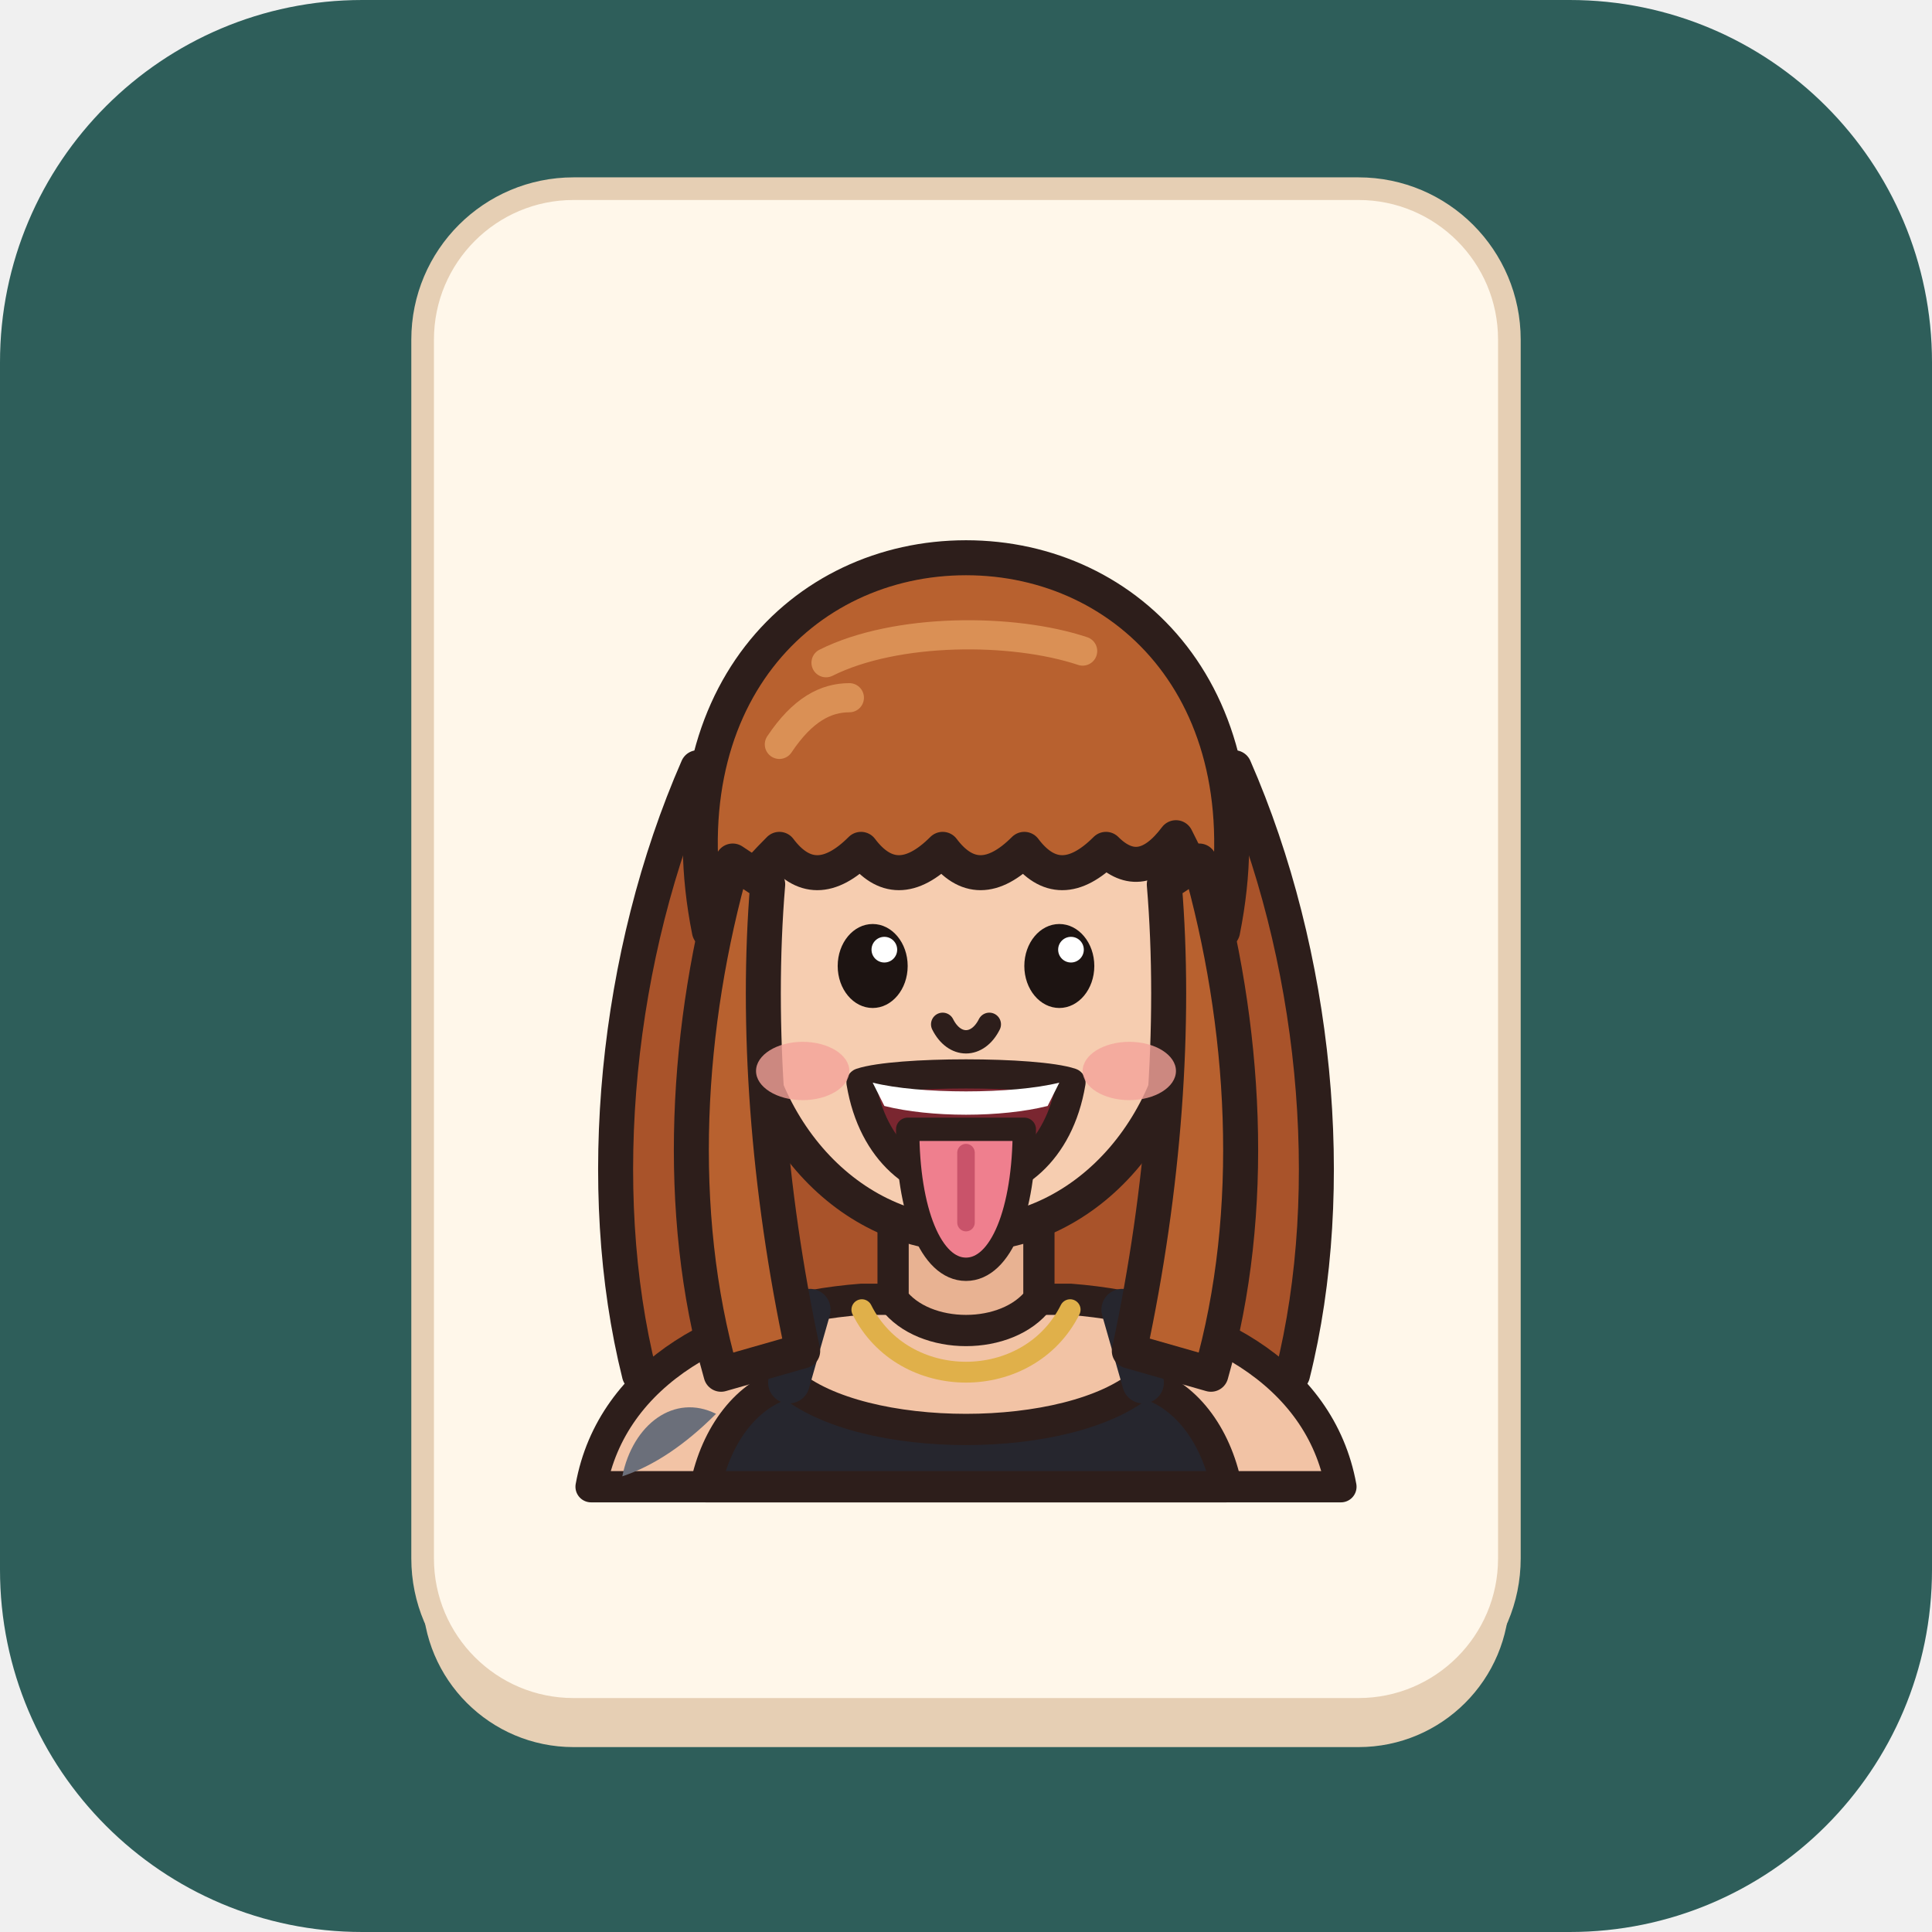
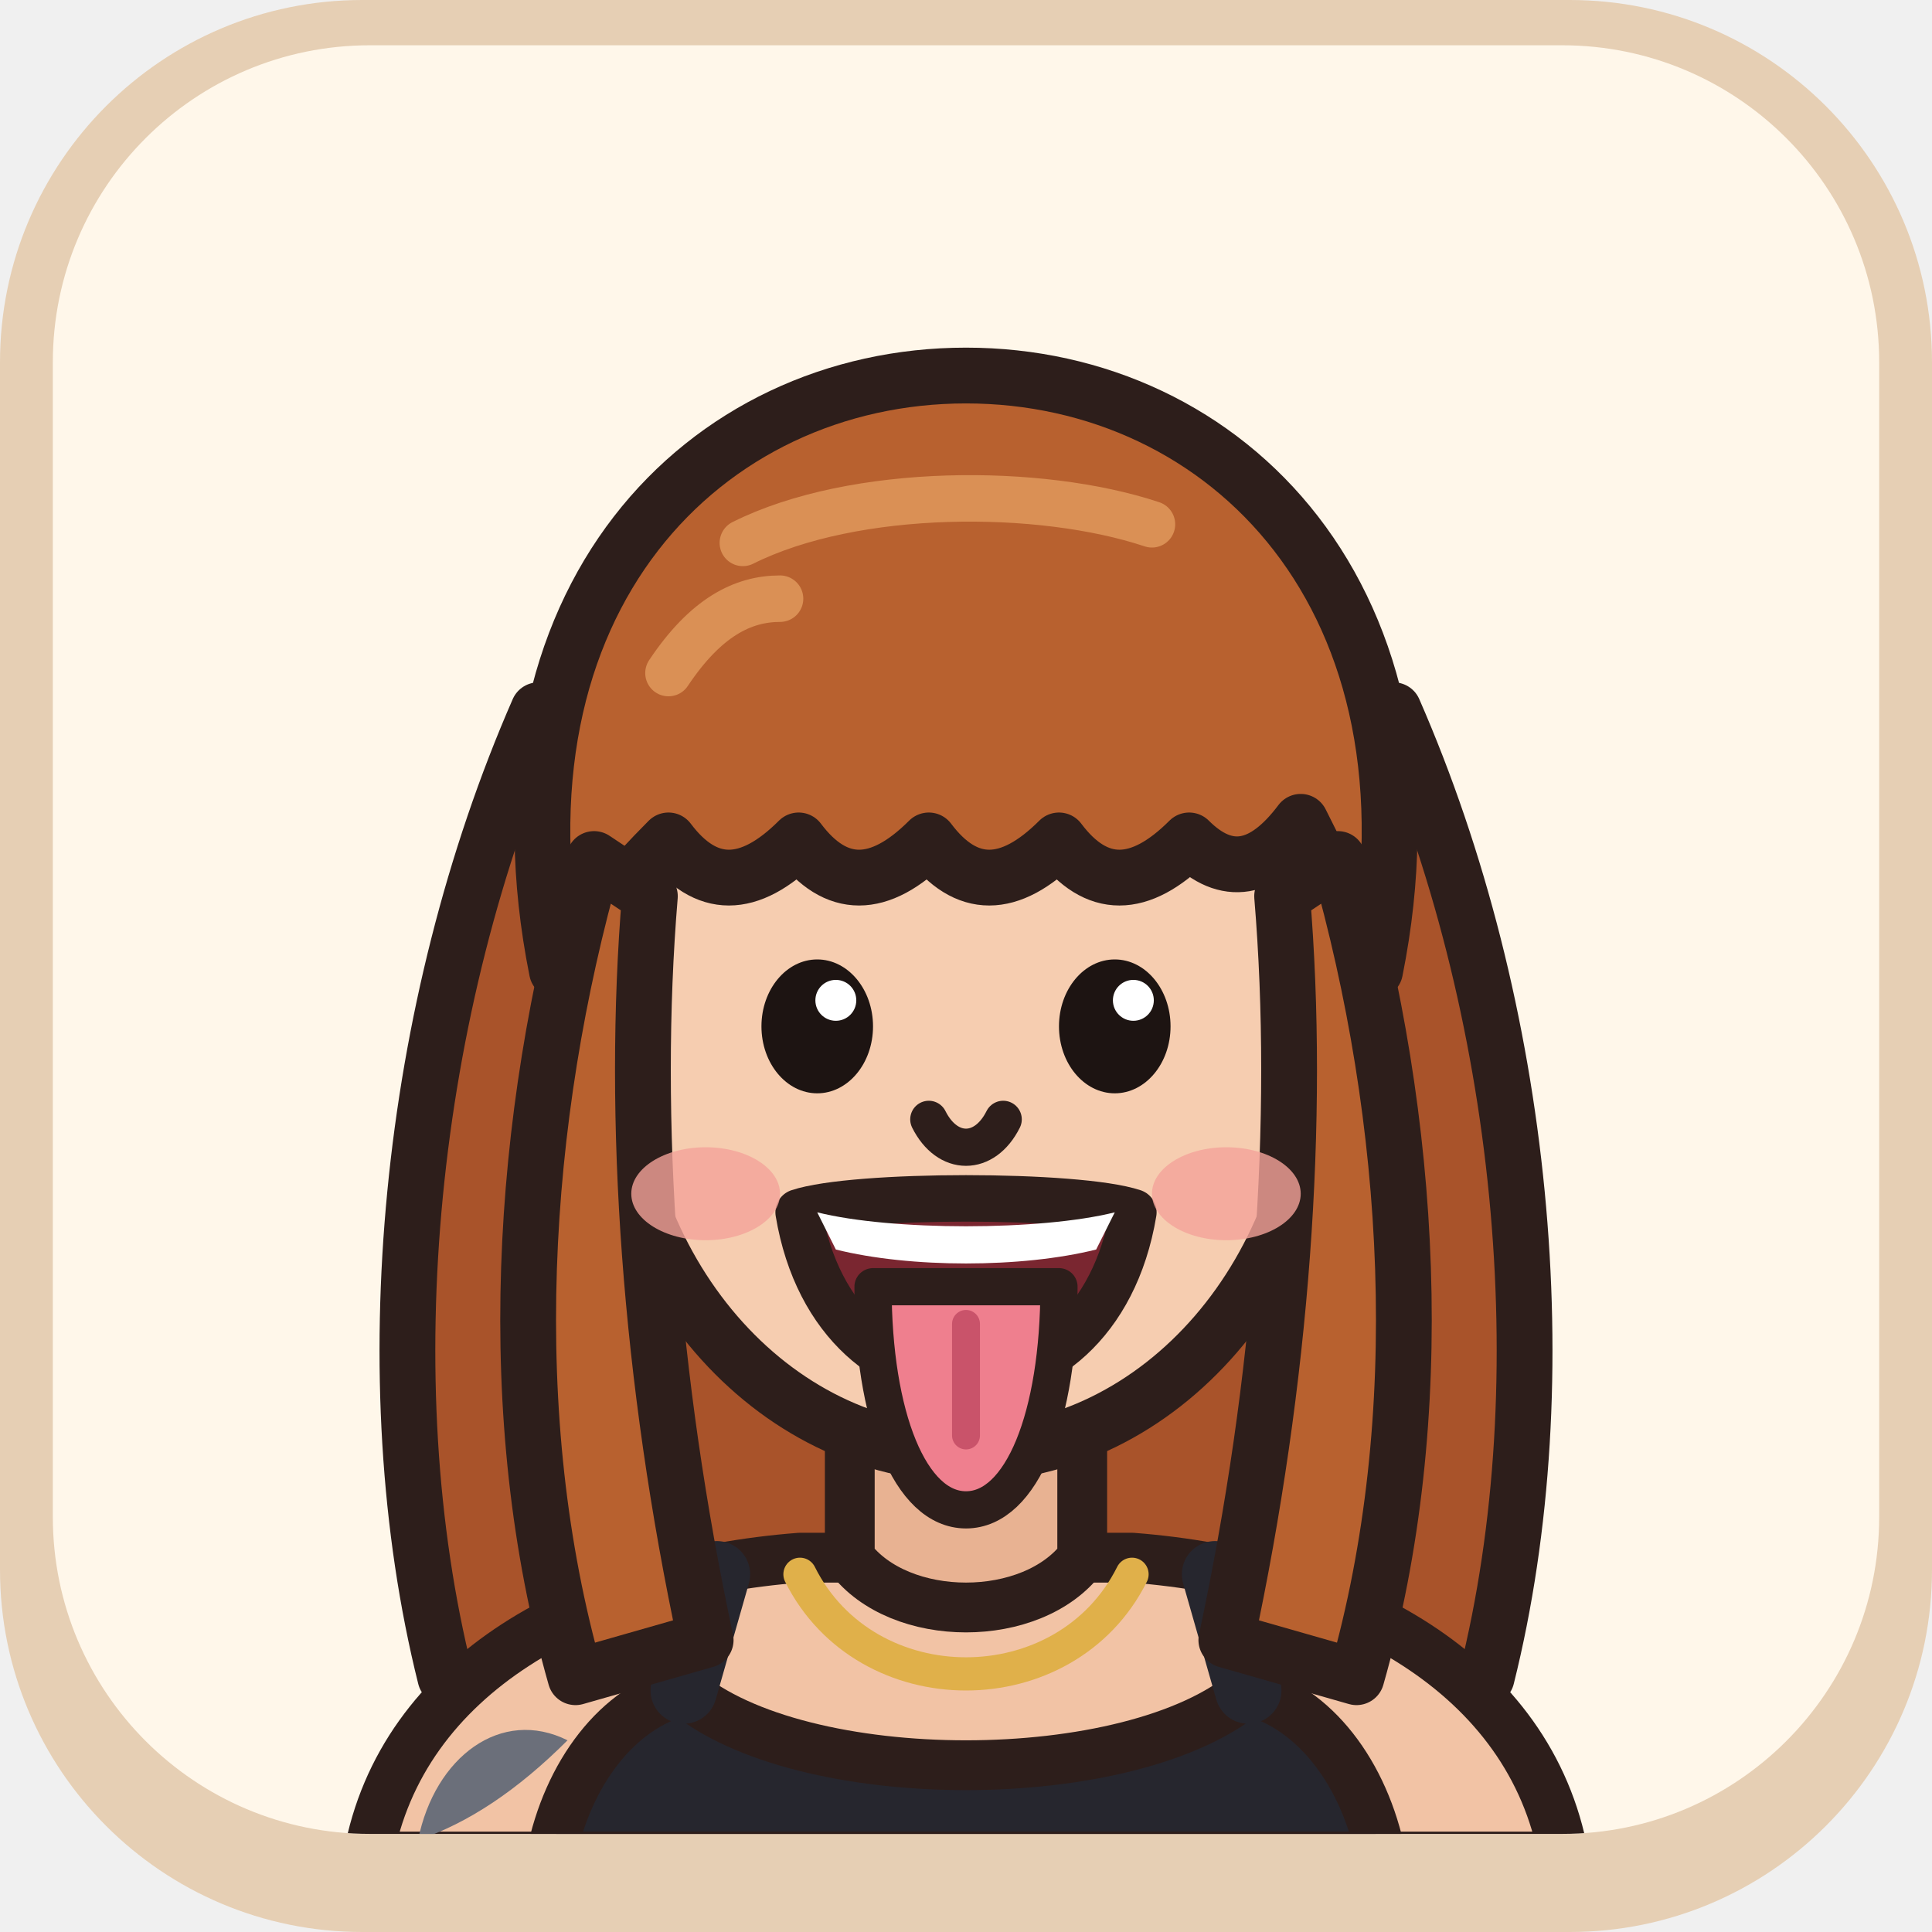
<svg xmlns="http://www.w3.org/2000/svg" viewBox="0 0 512 512">
-   <rect width="512" height="512" rx="96" fill="#2e5e5a" />
-   <rect x="112" y="60" width="288" height="403" rx="40" fill="#e6cfb4" />
-   <rect x="112" y="50" width="288" height="403" rx="40" fill="#fff7ea" stroke="#e6cfb4" stroke-width="6" />
-   <g transform="translate(118 118) scale(2.76)">
-     <g stroke="#2d1e1b" stroke-width="3" stroke-linejoin="round" stroke-linecap="round">
-       <path transform="translate(50 78) scale(1.12) translate(-50 -78)" d="M27 36 C 20 52 18 72 22 88 L 78 88 C 82 72 80 52 73 36 Z" fill="#a9532a" />
-       <path d="M14 100 C 16 89 27 83 40 82 L 60 82 C 73 83 84 89 86 100 Z" fill="#f2c3a5" />
-       <path d="M43 68 L 43 82 C 46 86 54 86 57 82 L 57 68 Z" fill="#e8b292" />
-       <path d="M25 100 C 26 95 29 91 33 90 C 40 96 60 96 67 90 C 71 91 74 95 75 100 Z" fill="#26262e" />
-       <path d="M33 90 L 35 83 M 67 90 L 65 83" fill="none" stroke="#26262e" stroke-width="4" />
-       <path d="M40 83 C 44 91 56 91 60 83" fill="none" stroke="#e0b04a" stroke-width="2" />
-       <g transform="translate(50 78) scale(1.12) translate(-50 -78)">
-         <ellipse cx="50" cy="54" rx="19" ry="22" fill="#f6cdb0" />
-         <path d="M28 50 C 24 30 36 18 50 18 C 64 18 76 30 72 50 C 70 46 69 44 68 42 Q 65 46 62 43 Q 58 47 55 43 Q 51 47 48 43 Q 44 47 41 43 Q 37 47 34 43 Q 31 46 28 50 Z" fill="#b8612f" />
-         <path d="M30 44 C 26 58 25 74 29 88 L 36 86 C 33 72 32 58 33 46 Z" fill="#b8612f" />
-         <path d="M70 44 C 74 58 75 74 71 88 L 64 86 C 67 72 68 58 67 46 Z" fill="#b8612f" />
-         <path d="M38 27 C 44 24 54 24 60 26 M 34 34 C 36 31 38 30 40 30" fill="none" stroke="#da9055" stroke-width="2.5" />
-         <ellipse cx="42" cy="53" rx="3" ry="3.6" fill="#1d1412" stroke="none" />
-         <ellipse cx="58" cy="53" rx="3" ry="3.6" fill="#1d1412" stroke="none" />
-         <circle cx="43" cy="51.6" r="1.1" fill="#fff" stroke="none" />
-         <circle cx="59" cy="51.6" r="1.1" fill="#fff" stroke="none" />
-         <path d="M48 58 C 49 60 51 60 52 58" fill="none" stroke-width="2" />
-         <path d="M41 63 C 44 62 56 62 59 63 C 58 69 54 72 50 72 C 46 72 42 69 41 63 Z" fill="#7a2630" stroke-width="2.5" />
-         <path d="M42 63 C 46 64 54 64 58 63 L 57 65 C 53 66 47 66 43 65 Z" fill="#fff" stroke="none" />
-         <path d="M45 67 C 45 74 47 79 50 79 C 53 79 55 74 55 67 Z" fill="#ef7f8e" stroke-width="2" />
-         <path d="M50 69 L 50 75" fill="none" stroke="#c9536a" stroke-width="1.5" />
-         <ellipse cx="36" cy="62" rx="4" ry="2.5" fill="#f4a39a" stroke="none" opacity="0.8" />
-         <ellipse cx="64" cy="62" rx="4" ry="2.5" fill="#f4a39a" stroke="none" opacity="0.8" />
+   <defs>
+     <clipPath id="tile">
+       <rect x="14" y="12" width="484" height="474" rx="84" />
+     </clipPath>
+   </defs>
+   <rect width="512" height="512" rx="96" fill="#e6cfb4" />
+   <rect x="14" y="12" width="484" height="474" rx="84" fill="#fff7ea" />
+   <g clip-path="url(#tile)">
+     <g transform="translate(36 52) scale(4.4)">
+       <g stroke="#2d1e1b" stroke-width="3" stroke-linejoin="round" stroke-linecap="round">
+         <path transform="translate(50 78) scale(1.12) translate(-50 -78)" d="M27 36 C 20 52 18 72 22 88 L 78 88 C 82 72 80 52 73 36 Z" fill="#a9532a" />
+         <path d="M14 100 C 16 89 27 83 40 82 L 60 82 C 73 83 84 89 86 100 Z" fill="#f2c3a5" />
+         <path d="M43 68 L 43 82 C 46 86 54 86 57 82 L 57 68 Z" fill="#e8b292" />
+         <path d="M25 100 C 26 95 29 91 33 90 C 40 96 60 96 67 90 C 71 91 74 95 75 100 Z" fill="#26262e" />
+         <path d="M33 90 L 35 83 M 67 90 L 65 83" fill="none" stroke="#26262e" stroke-width="4" />
+         <path d="M40 83 C 44 91 56 91 60 83" fill="none" stroke="#e0b04a" stroke-width="2" />
+         <g transform="translate(50 78) scale(1.12) translate(-50 -78)">
+           <ellipse cx="50" cy="54" rx="19" ry="22" fill="#f6cdb0" />
+           <path d="M28 50 C 24 30 36 18 50 18 C 64 18 76 30 72 50 C 70 46 69 44 68 42 Q 65 46 62 43 Q 58 47 55 43 Q 51 47 48 43 Q 44 47 41 43 Q 37 47 34 43 Q 31 46 28 50 Z" fill="#b8612f" />
+           <path d="M30 44 C 26 58 25 74 29 88 L 36 86 C 33 72 32 58 33 46 Z" fill="#b8612f" />
+           <path d="M70 44 C 74 58 75 74 71 88 L 64 86 C 67 72 68 58 67 46 Z" fill="#b8612f" />
+           <path d="M38 27 C 44 24 54 24 60 26 M 34 34 C 36 31 38 30 40 30" fill="none" stroke="#da9055" stroke-width="2.5" />
+           <ellipse cx="42" cy="53" rx="3" ry="3.6" fill="#1d1412" stroke="none" />
+           <ellipse cx="58" cy="53" rx="3" ry="3.6" fill="#1d1412" stroke="none" />
+           <circle cx="43" cy="51.6" r="1.1" fill="#fff" stroke="none" />
+           <circle cx="59" cy="51.6" r="1.1" fill="#fff" stroke="none" />
+           <path d="M48 58 C 49 60 51 60 52 58" fill="none" stroke-width="2" />
+           <path d="M41 63 C 44 62 56 62 59 63 C 58 69 54 72 50 72 C 46 72 42 69 41 63 Z" fill="#7a2630" stroke-width="2.5" />
+           <path d="M42 63 C 46 64 54 64 58 63 L 57 65 C 53 66 47 66 43 65 Z" fill="#fff" stroke="none" />
+           <path d="M45 67 C 45 74 47 79 50 79 C 53 79 55 74 55 67 Z" fill="#ef7f8e" stroke-width="2" />
+           <path d="M50 69 L 50 75" fill="none" stroke="#c9536a" stroke-width="1.5" />
+           <ellipse cx="36" cy="62" rx="4" ry="2.5" fill="#f4a39a" stroke="none" opacity="0.8" />
+           <ellipse cx="64" cy="62" rx="4" ry="2.5" fill="#f4a39a" stroke="none" opacity="0.8" />
+         </g>
+         <path d="M17 99 C 18 94 22 91 26 93 C 23 96 20 98 17 99 Z" fill="#6b6f7a" stroke="none" />
      </g>
-       <path d="M17 99 C 18 94 22 91 26 93 C 23 96 20 98 17 99 Z" fill="#6b6f7a" stroke="none" />
    </g>
  </g>
</svg>
